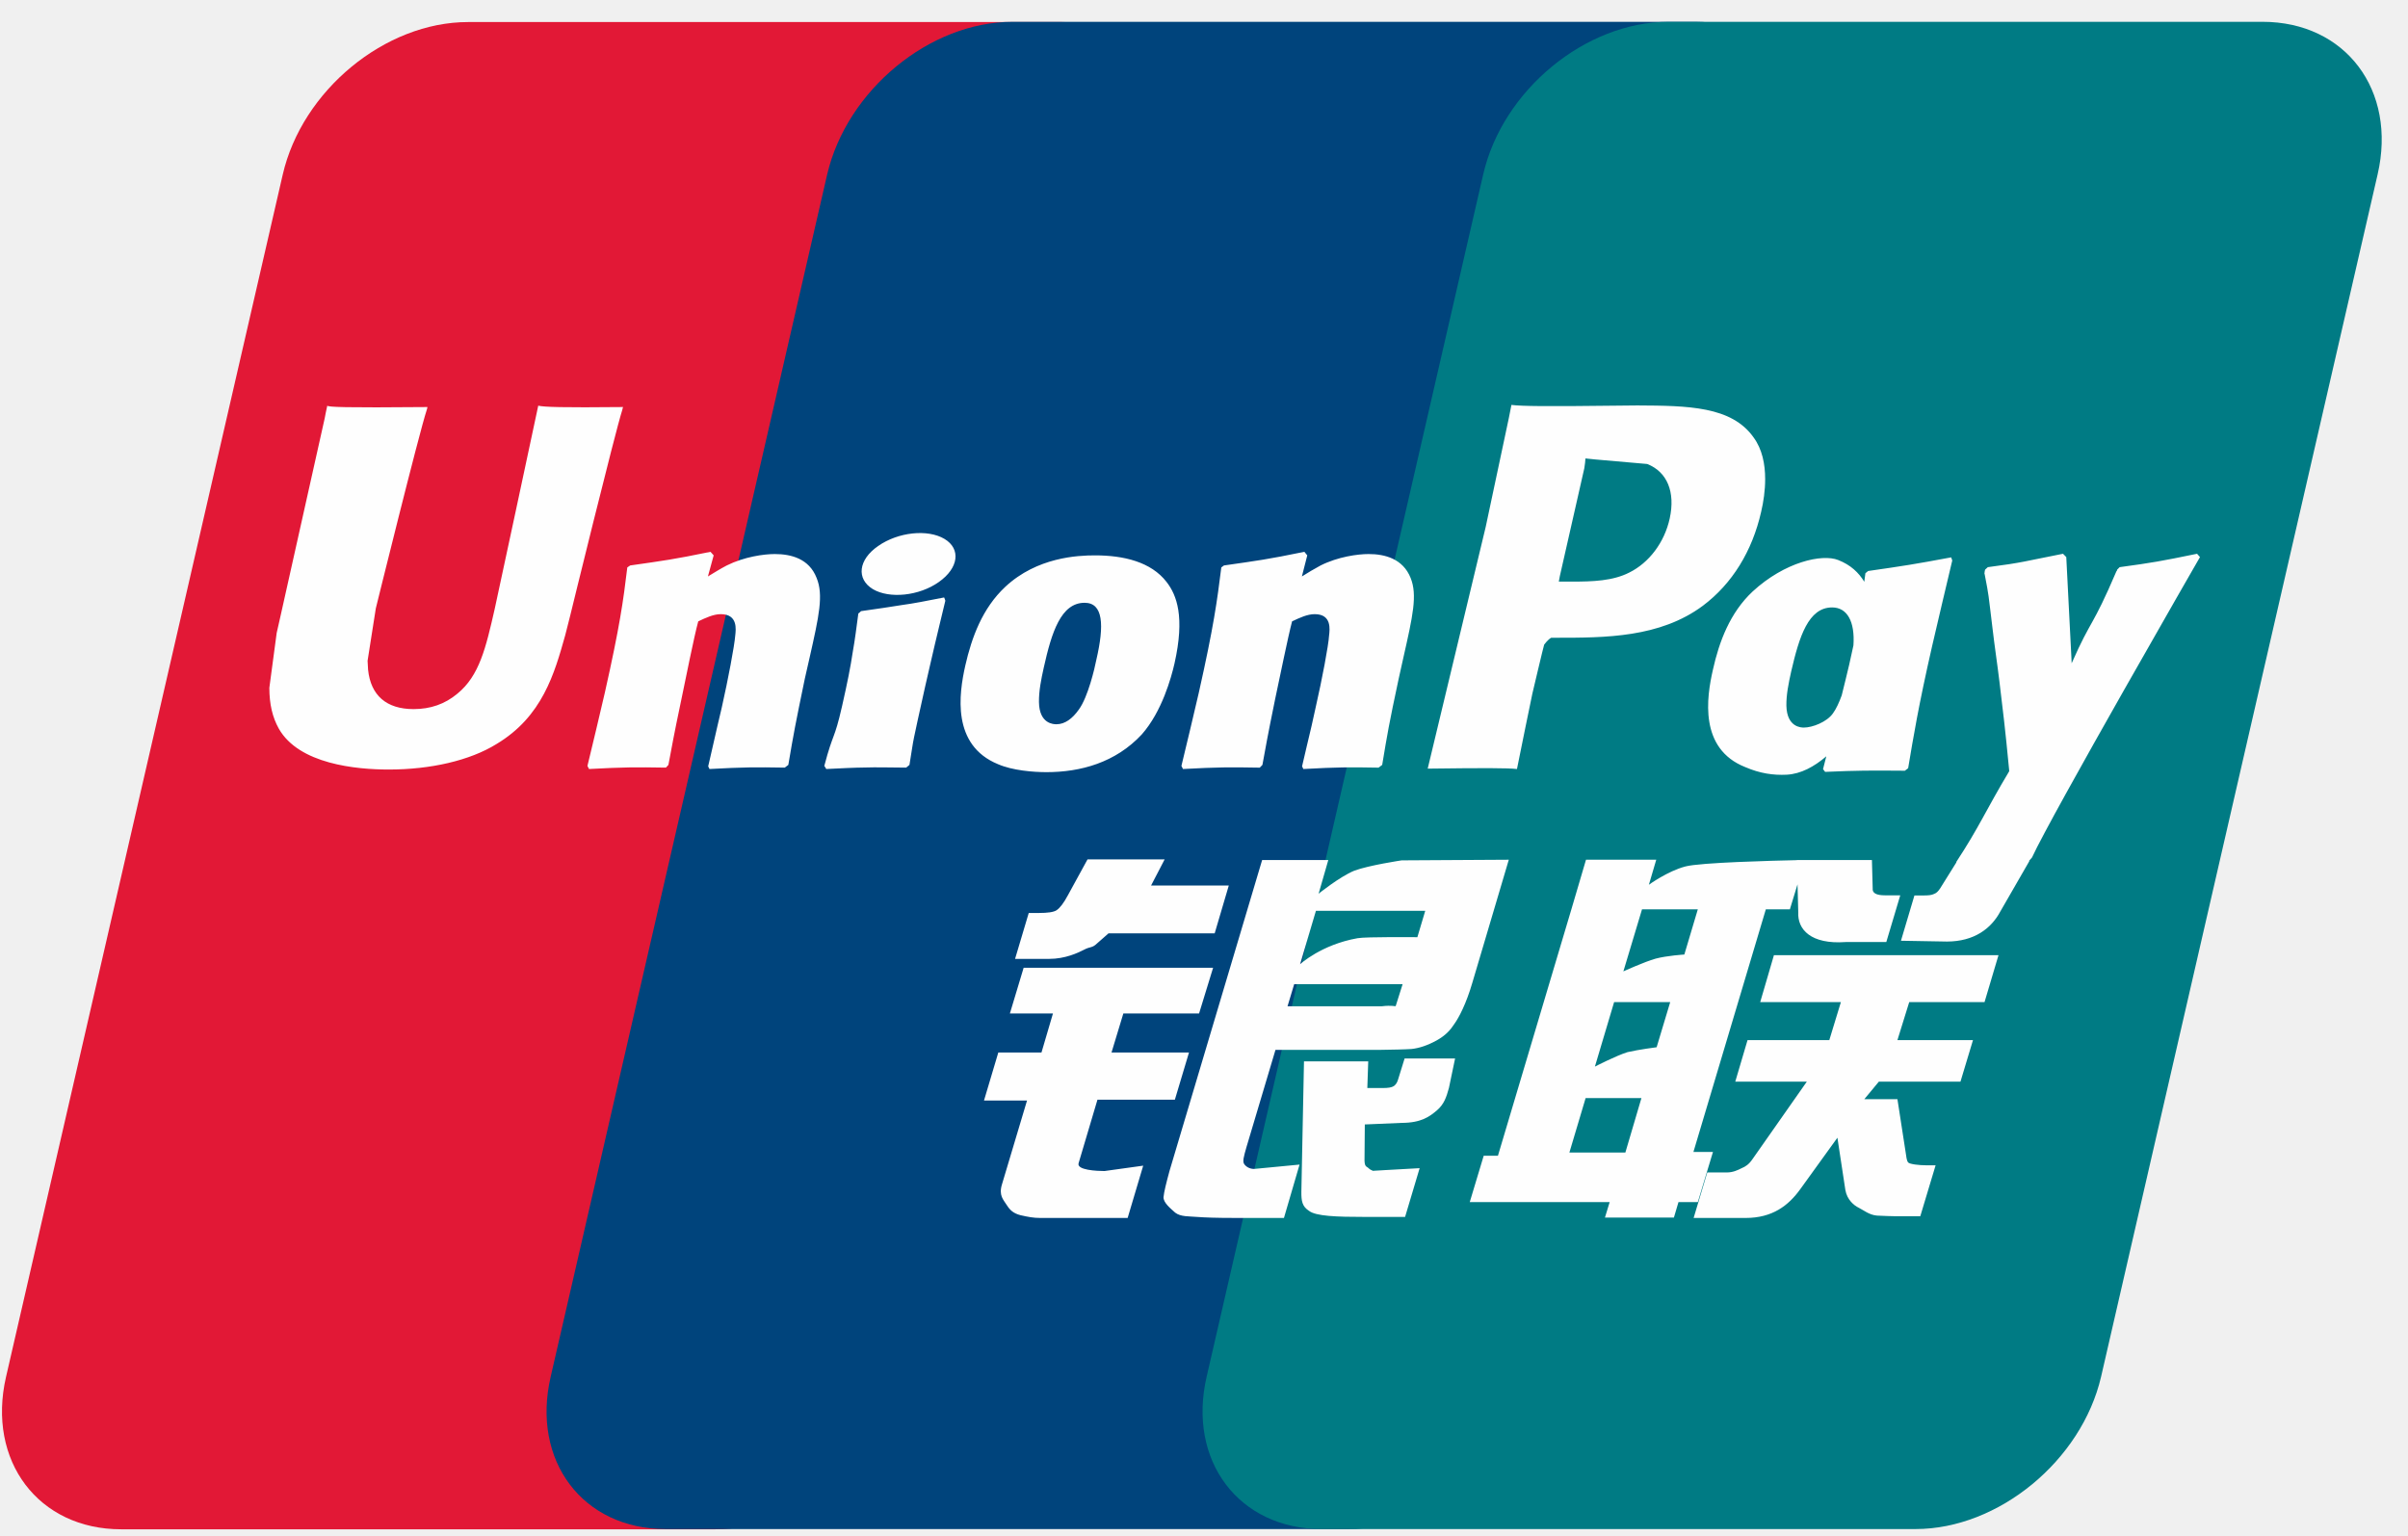
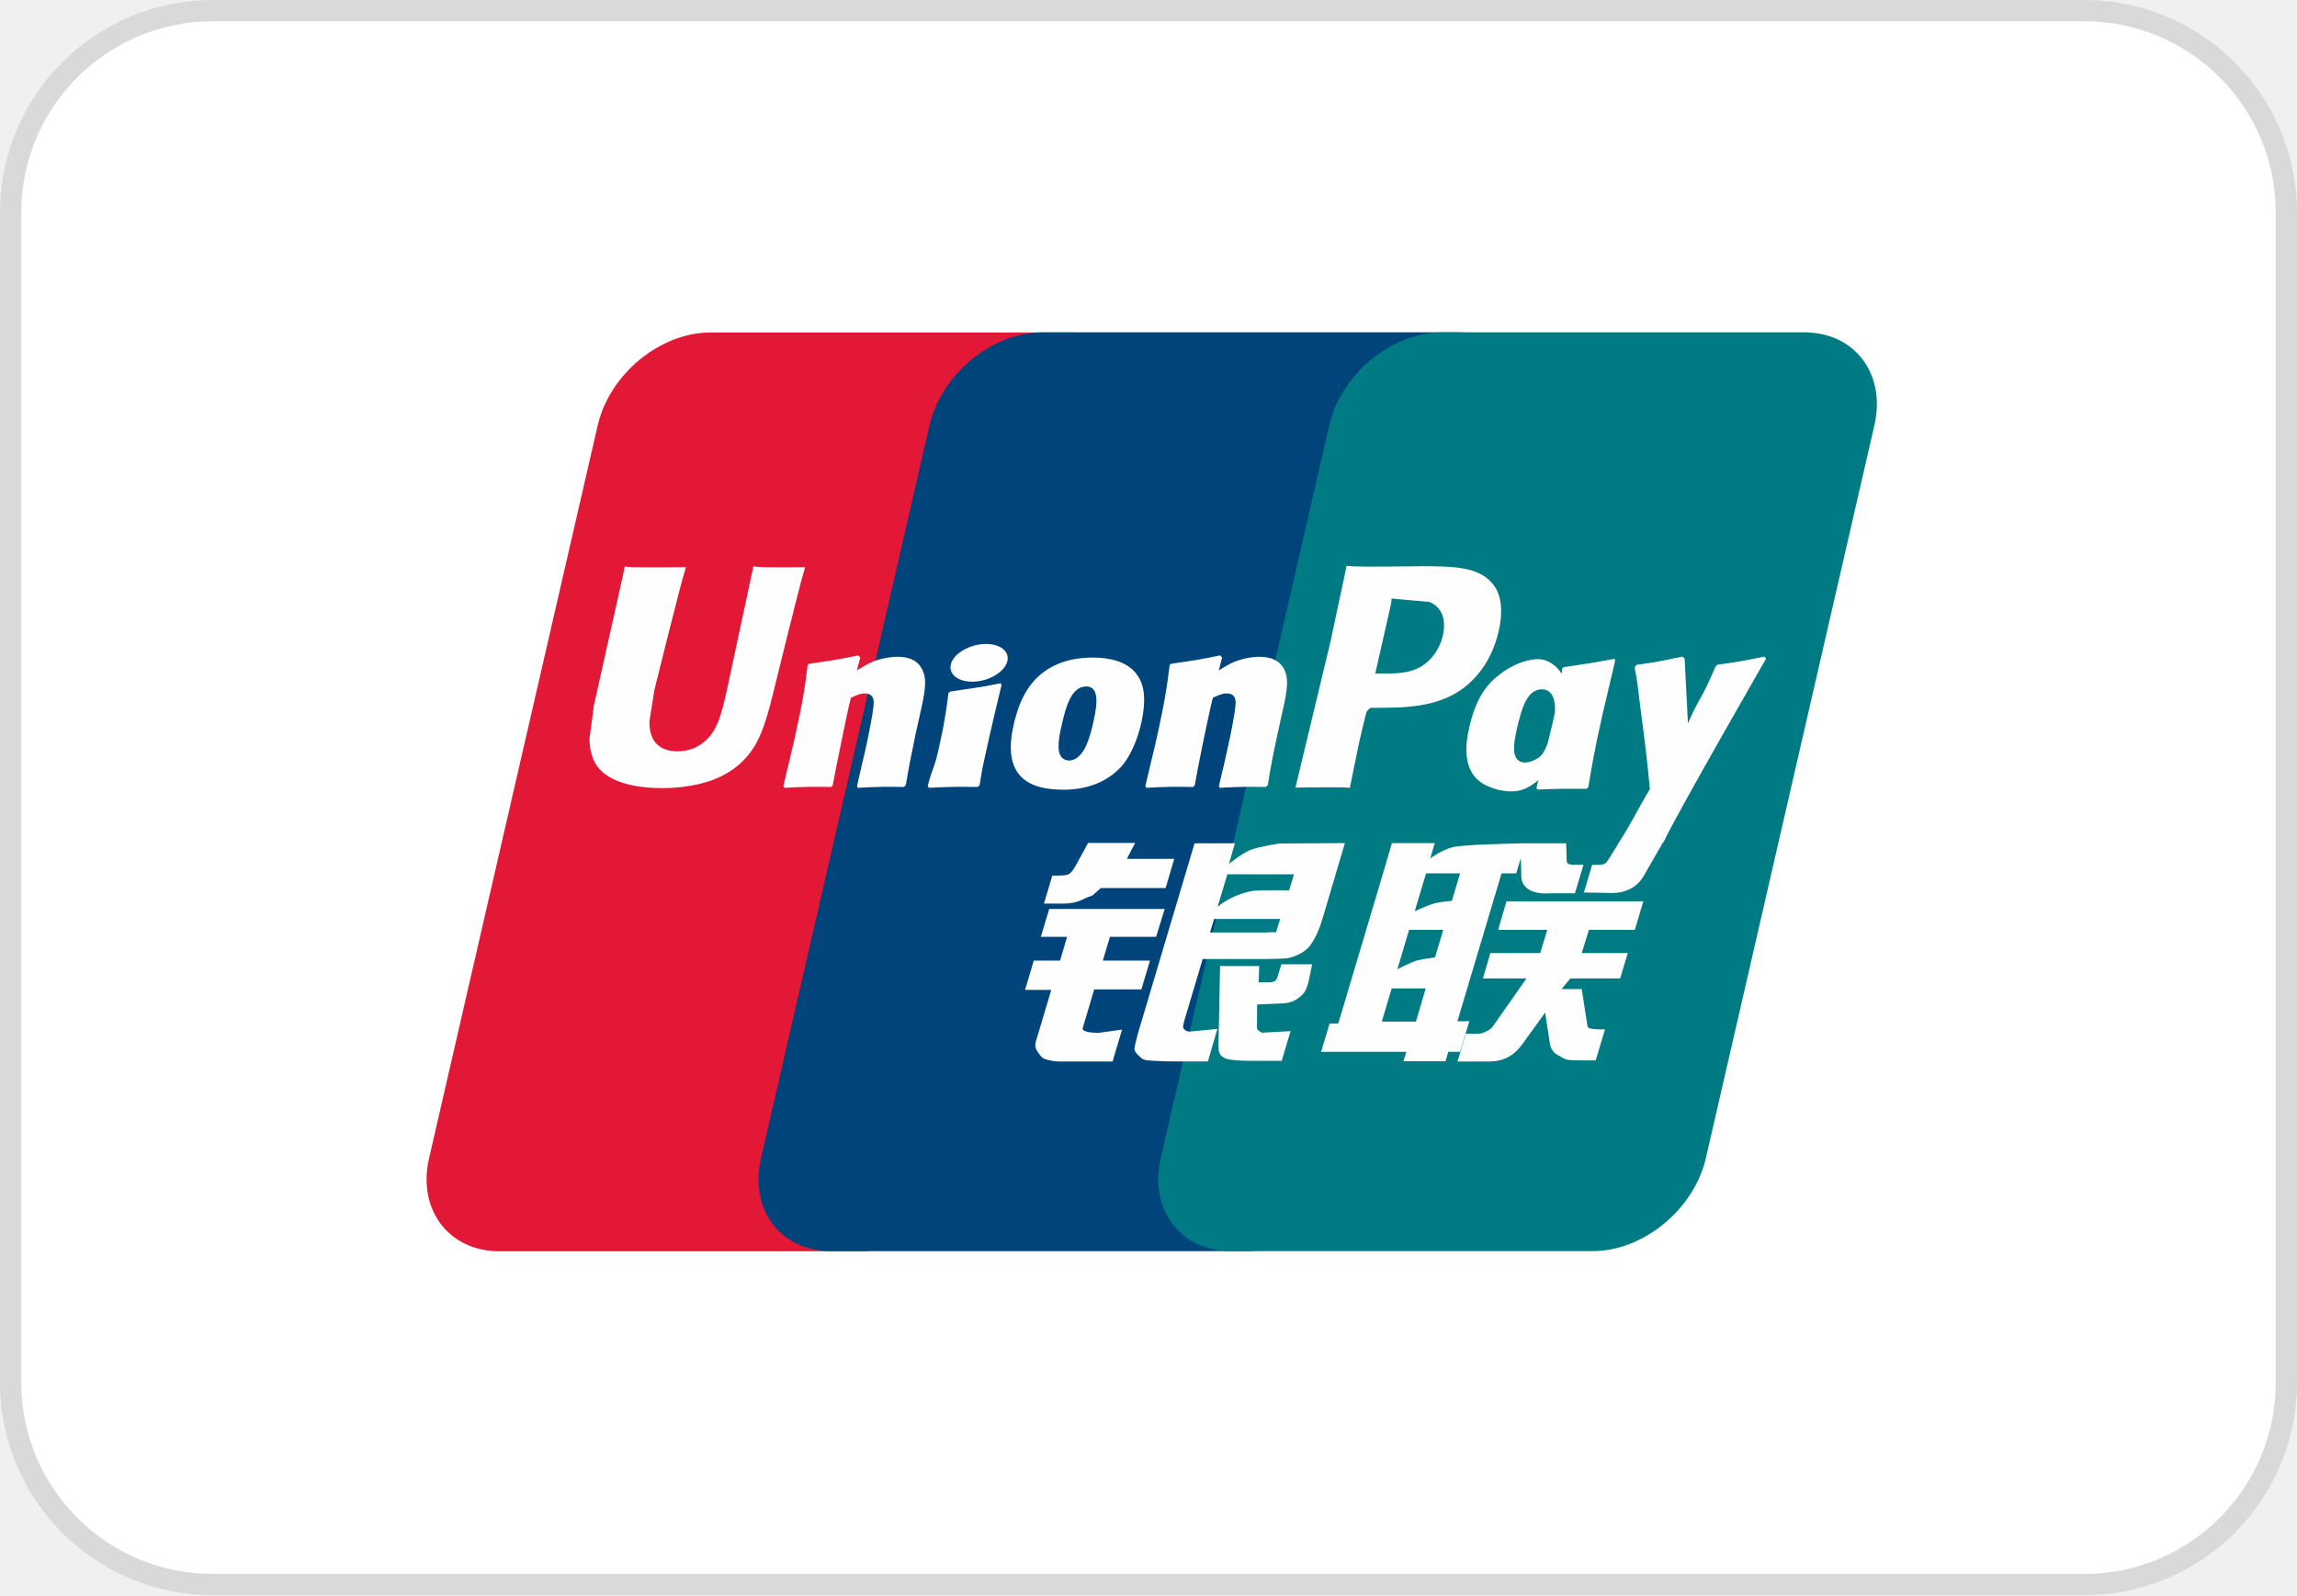
- <svg xmlns="http://www.w3.org/2000/svg" width="69" height="44" viewBox="0 0 69 44" fill="none">
-   <path d="M13.411 0.632H30.431C32.807 0.632 34.285 2.593 33.731 5.007L25.807 39.461C25.247 41.867 22.869 43.83 20.491 43.83H3.473C1.1 43.83 -0.381 41.867 0.173 39.461L8.101 5.007C8.655 2.593 11.033 0.632 13.411 0.632Z" fill="#E21836" />
-   <path d="M29.014 0.625H48.587C50.962 0.625 49.891 2.586 49.332 5L41.41 39.455C40.854 41.86 41.027 43.823 38.647 43.823H19.074C16.694 43.823 15.22 41.86 15.78 39.455L23.702 5C24.265 2.586 26.637 0.625 29.014 0.625Z" fill="#00447C" />
-   <path d="M47.811 0.625H64.831C67.21 0.625 68.688 2.586 68.129 5L60.206 39.455C59.647 41.86 57.267 43.823 54.888 43.823H37.876C35.495 43.823 34.019 41.86 34.576 39.455L42.5 5C43.054 2.586 45.43 0.625 47.811 0.625Z" fill="#007B84" />
-   <path d="M17.855 11.666C16.105 11.684 15.588 11.666 15.423 11.627C15.36 11.932 14.179 17.45 14.175 17.454C13.921 18.571 13.736 19.366 13.107 19.88C12.751 20.179 12.334 20.323 11.851 20.323C11.075 20.323 10.623 19.933 10.547 19.193L10.533 18.938C10.533 18.938 10.769 17.443 10.769 17.435C10.769 17.435 12.009 12.407 12.23 11.742C12.242 11.704 12.245 11.684 12.248 11.666C9.836 11.688 9.408 11.666 9.378 11.627C9.362 11.681 9.303 11.993 9.303 11.993L8.037 17.66L7.928 18.141L7.718 19.713C7.718 20.179 7.808 20.56 7.988 20.881C8.565 21.902 10.21 22.055 11.14 22.055C12.339 22.055 13.464 21.797 14.224 21.326C15.543 20.537 15.888 19.303 16.196 18.206L16.339 17.643C16.339 17.643 17.616 12.421 17.833 11.742C17.841 11.704 17.844 11.684 17.855 11.666ZM22.2 15.879C21.892 15.879 21.33 15.955 20.825 16.206C20.641 16.301 20.468 16.411 20.285 16.521L20.45 15.917L20.359 15.815C19.288 16.035 19.048 16.064 18.058 16.206L17.975 16.262C17.86 17.227 17.758 17.952 17.332 19.849C17.17 20.548 17.002 21.254 16.833 21.951L16.878 22.04C17.893 21.986 18.201 21.986 19.082 22L19.153 21.922C19.265 21.341 19.28 21.205 19.528 20.028C19.645 19.47 19.888 18.244 20.008 17.808C20.228 17.704 20.445 17.602 20.653 17.602C21.147 17.602 21.087 18.039 21.068 18.213C21.046 18.505 20.866 19.459 20.682 20.277L20.558 20.806C20.473 21.196 20.378 21.576 20.293 21.963L20.33 22.04C21.33 21.986 21.635 21.986 22.488 22L22.589 21.922C22.743 21.014 22.788 20.772 23.062 19.45L23.2 18.843C23.468 17.655 23.602 17.053 23.399 16.562C23.185 16.012 22.672 15.879 22.2 15.879ZM27.053 17.123C26.522 17.227 26.183 17.295 25.846 17.34C25.512 17.394 25.187 17.443 24.673 17.515L24.633 17.553L24.595 17.583C24.542 17.97 24.504 18.305 24.433 18.699C24.373 19.106 24.281 19.568 24.13 20.233C24.014 20.742 23.953 20.919 23.887 21.098C23.822 21.277 23.751 21.451 23.62 21.951L23.651 21.997L23.676 22.04C24.156 22.017 24.47 22 24.793 21.997C25.115 21.986 25.449 21.997 25.966 22L26.011 21.963L26.06 21.922C26.135 21.471 26.146 21.349 26.192 21.129C26.237 20.893 26.315 20.566 26.506 19.693C26.596 19.283 26.697 18.874 26.791 18.456C26.888 18.039 26.991 17.628 27.088 17.218L27.073 17.169L27.053 17.123ZM27.065 15.446C26.582 15.157 25.734 15.249 25.164 15.648C24.595 16.038 24.53 16.593 25.012 16.885C25.486 17.166 26.337 17.082 26.903 16.68C27.47 16.281 27.541 15.732 27.065 15.446ZM29.985 22.13C30.962 22.13 31.964 21.858 32.717 21.049C33.297 20.392 33.563 19.416 33.655 19.014C33.955 17.681 33.722 17.059 33.428 16.68C32.983 16.102 32.196 15.917 31.379 15.917C30.887 15.917 29.718 15.966 28.804 16.82C28.147 17.435 27.844 18.27 27.661 19.071C27.477 19.887 27.264 21.356 28.598 21.902C29.009 22.081 29.603 22.13 29.985 22.13ZM29.909 19.132C30.134 18.123 30.4 17.276 31.079 17.276C31.611 17.276 31.649 17.906 31.413 18.919C31.37 19.143 31.176 19.979 30.914 20.335C30.73 20.597 30.513 20.757 30.273 20.757C30.202 20.757 29.778 20.757 29.771 20.118C29.768 19.803 29.831 19.481 29.909 19.132ZM36.098 22.001L36.174 21.922C36.282 21.341 36.3 21.204 36.54 20.028C36.66 19.47 36.908 18.244 37.024 17.808C37.245 17.704 37.459 17.602 37.673 17.602C38.164 17.602 38.104 18.039 38.084 18.213C38.066 18.505 37.886 19.458 37.699 20.277L37.582 20.806C37.493 21.197 37.396 21.575 37.31 21.963L37.347 22.04C38.35 21.986 38.644 21.986 39.502 22.001L39.606 21.922C39.757 21.014 39.797 20.771 40.079 19.45L40.214 18.843C40.483 17.655 40.619 17.053 40.42 16.562C40.199 16.012 39.682 15.879 39.217 15.879C38.909 15.879 38.344 15.954 37.841 16.206C37.662 16.301 37.482 16.411 37.305 16.521L37.459 15.917L37.376 15.815C36.305 16.035 36.06 16.064 35.072 16.206L34.996 16.262C34.876 17.227 34.778 17.952 34.352 19.849C34.19 20.548 34.022 21.254 33.853 21.951L33.898 22.04C34.914 21.986 35.218 21.986 36.098 22.001ZM43.468 22.04C43.531 21.728 43.905 19.88 43.909 19.88C43.909 19.88 44.228 18.525 44.247 18.476C44.247 18.476 44.348 18.334 44.448 18.278H44.596C45.989 18.278 47.563 18.278 48.796 17.36C49.635 16.729 50.209 15.799 50.465 14.668C50.531 14.39 50.58 14.061 50.58 13.731C50.58 13.298 50.494 12.869 50.246 12.534C49.617 11.643 48.365 11.627 46.919 11.62C46.915 11.62 46.206 11.627 46.206 11.627C44.356 11.65 43.614 11.643 43.309 11.605C43.283 11.742 43.234 11.985 43.234 11.985C43.234 11.985 42.572 15.096 42.572 15.101C42.572 15.101 40.985 21.717 40.91 22.029C42.526 22.009 43.189 22.009 43.468 22.04ZM44.696 16.513C44.696 16.513 45.401 13.407 45.398 13.419L45.42 13.26L45.43 13.139L45.712 13.168C45.712 13.168 47.166 13.294 47.2 13.298C47.773 13.523 48.01 14.102 47.845 14.858C47.694 15.549 47.252 16.13 46.683 16.411C46.214 16.649 45.641 16.669 45.05 16.669H44.667L44.696 16.513ZM49.084 19.189C48.898 19.994 48.684 21.462 50.011 21.986C50.434 22.168 50.814 22.222 51.199 22.203C51.606 22.18 51.983 21.974 52.332 21.676C52.301 21.798 52.269 21.921 52.238 22.043L52.298 22.122C53.252 22.081 53.549 22.081 54.583 22.089L54.677 22.017C54.828 21.118 54.97 20.245 55.362 18.525C55.554 17.701 55.745 16.885 55.941 16.064L55.91 15.974C54.842 16.174 54.557 16.217 53.53 16.365L53.452 16.429C53.441 16.513 53.431 16.593 53.42 16.673C53.261 16.412 53.029 16.189 52.672 16.05C52.215 15.868 51.143 16.102 50.22 16.953C49.572 17.56 49.261 18.392 49.084 19.189ZM51.327 19.239C51.556 18.247 51.818 17.409 52.499 17.409C52.929 17.409 53.156 17.811 53.109 18.497C53.073 18.668 53.033 18.848 52.987 19.052C52.919 19.346 52.845 19.638 52.773 19.93C52.7 20.131 52.615 20.319 52.522 20.445C52.346 20.696 51.93 20.852 51.69 20.852C51.622 20.852 51.202 20.852 51.188 20.225C51.184 19.913 51.248 19.591 51.327 19.239ZM63.039 15.966L62.956 15.871C61.9 16.087 61.708 16.122 60.737 16.255L60.666 16.327C60.663 16.339 60.66 16.357 60.655 16.373L60.652 16.357C59.929 18.045 59.95 17.681 59.362 19.01C59.358 18.95 59.358 18.912 59.355 18.848L59.208 15.966L59.115 15.871C58.009 16.087 57.983 16.122 56.96 16.255L56.881 16.327C56.869 16.361 56.869 16.399 56.863 16.44L56.869 16.455C56.997 17.116 56.967 16.969 57.095 18.013C57.154 18.525 57.234 19.04 57.294 19.546C57.395 20.392 57.451 20.809 57.574 22.101C56.884 23.255 56.721 23.691 56.056 24.704L56.06 24.714L55.593 25.463C55.539 25.542 55.49 25.596 55.422 25.619C55.348 25.657 55.251 25.664 55.116 25.664H54.857L54.471 26.962L55.793 26.985C56.569 26.982 57.057 26.614 57.32 26.12L58.151 24.677H58.138L58.226 24.576C58.785 23.356 63.039 15.966 63.039 15.966ZM49.084 33.016H48.524L50.599 26.062H51.288L51.507 25.346L51.528 26.143C51.502 26.635 51.885 27.072 52.889 26.999H54.051L54.451 25.66H54.014C53.763 25.66 53.646 25.596 53.661 25.458L53.639 24.648H51.488V24.652C50.792 24.667 48.714 24.72 48.294 24.833C47.785 24.966 47.248 25.357 47.248 25.357L47.459 24.64H45.446L45.027 26.062L42.923 33.123H42.515L42.115 34.452H46.124L45.989 34.895H47.965L48.096 34.452H48.65L49.084 33.016ZM47.44 27.475C47.117 27.566 46.517 27.84 46.517 27.84L47.051 26.062H48.65L48.264 27.357C48.264 27.357 47.77 27.387 47.44 27.475ZM47.47 30.014C47.47 30.014 46.968 30.078 46.637 30.154C46.312 30.254 45.701 30.569 45.701 30.569L46.252 28.72H47.859L47.47 30.014ZM46.574 33.032H44.97L45.435 31.472H47.034L46.574 33.032ZM50.438 28.72H52.75L52.418 29.809H50.075L49.723 31.001H51.773L50.221 33.215C50.112 33.377 50.014 33.435 49.906 33.48C49.797 33.536 49.655 33.602 49.49 33.602H48.921L48.53 34.907H50.018C50.791 34.907 51.248 34.55 51.585 34.083L52.65 32.607L52.878 34.106C52.927 34.386 53.126 34.55 53.261 34.614C53.41 34.69 53.563 34.82 53.781 34.839C54.014 34.849 54.182 34.857 54.294 34.857H55.025L55.464 33.397H55.176C55.011 33.397 54.725 33.369 54.677 33.316C54.628 33.252 54.628 33.154 54.602 33.004L54.37 31.503H53.421L53.837 31.001H56.176L56.535 29.809H54.37L54.708 28.72H56.866L57.266 27.375H50.831L50.438 28.72ZM30.907 33.336L31.447 31.518H33.665L34.07 30.165H31.85L32.189 29.046H34.359L34.761 27.736H29.332L28.938 29.046H30.172L29.843 30.165H28.606L28.196 31.541H29.429L28.71 33.947C28.613 34.265 28.755 34.386 28.846 34.534C28.938 34.678 29.032 34.774 29.243 34.828C29.46 34.877 29.609 34.907 29.811 34.907H32.312L32.758 33.408L31.649 33.562C31.435 33.562 30.842 33.536 30.907 33.336ZM31.162 24.631L30.599 25.66C30.479 25.885 30.371 26.024 30.273 26.089C30.188 26.143 30.017 26.166 29.771 26.166H29.478L29.086 27.482H30.06C30.528 27.482 30.888 27.308 31.059 27.221C31.244 27.121 31.293 27.178 31.435 27.039L31.764 26.75H34.806L35.21 25.38H32.983L33.372 24.631H31.162ZM35.652 33.362C35.6 33.287 35.638 33.154 35.717 32.876L36.548 30.09H39.506C39.937 30.083 40.248 30.078 40.45 30.064C40.668 30.04 40.904 29.962 41.162 29.821C41.428 29.673 41.564 29.517 41.679 29.338C41.807 29.159 42.013 28.769 42.189 28.166L43.234 24.64L40.165 24.658C40.165 24.658 39.22 24.799 38.804 24.955C38.384 25.129 37.784 25.614 37.784 25.614L38.062 24.648H36.166L33.511 33.562C33.417 33.909 33.354 34.16 33.34 34.311C33.335 34.473 33.542 34.634 33.676 34.756C33.835 34.877 34.07 34.857 34.295 34.877C34.532 34.895 34.869 34.906 35.334 34.906H36.791L37.238 33.377L35.934 33.502C35.795 33.502 35.694 33.426 35.652 33.362ZM37.084 28.207H40.191L39.993 28.834C39.966 28.849 39.899 28.803 39.583 28.841H36.893L37.084 28.207ZM37.707 26.105H40.839L40.614 26.86C40.614 26.86 39.138 26.845 38.901 26.889C37.861 27.072 37.253 27.635 37.253 27.635L37.707 26.105ZM40.063 30.933C40.037 31.027 39.997 31.084 39.94 31.127C39.877 31.168 39.775 31.183 39.622 31.183H39.18L39.206 30.419H37.365L37.29 34.152C37.287 34.421 37.313 34.577 37.508 34.702C37.702 34.857 38.301 34.877 39.108 34.877H40.262L40.679 33.48L39.674 33.536L39.34 33.556C39.295 33.536 39.251 33.518 39.203 33.469C39.16 33.426 39.089 33.453 39.1 33.183L39.108 32.227L40.162 32.182C40.73 32.182 40.974 31.995 41.181 31.817C41.379 31.645 41.444 31.449 41.518 31.183L41.695 30.336H40.248L40.063 30.933Z" fill="#FEFEFE" />
+ <svg xmlns="http://www.w3.org/2000/svg" width="108" height="75" viewBox="0 0 108 75" fill="none">
+   <rect x="0.5" y="0.5" width="107" height="74" rx="9.5" fill="white" stroke="#D9D9D9" />
+   <path d="M33.411 15.632H50.431C52.807 15.632 54.285 17.593 53.731 20.007L45.807 54.461C45.247 56.867 42.869 58.83 40.491 58.83H23.473C21.1 58.83 19.619 56.867 20.173 54.461L28.101 20.007C28.655 17.593 31.032 15.632 33.411 15.632Z" fill="#E21836" />
+   <path d="M49.014 15.625H68.587C70.962 15.625 69.891 17.586 69.332 20L61.41 54.455C60.854 56.86 61.027 58.823 58.647 58.823H39.074C36.694 58.823 35.22 56.86 35.78 54.455L43.702 20C44.265 17.586 46.637 15.625 49.014 15.625Z" fill="#00447C" />
+   <path d="M67.811 15.625H84.831C87.21 15.625 88.688 17.586 88.129 20L80.206 54.455C79.647 56.86 77.266 58.823 74.888 58.823H57.876C55.495 58.823 54.019 56.86 54.576 54.455L62.5 20C63.054 17.586 65.43 15.625 67.811 15.625Z" fill="#007B84" />
+   <path d="M37.855 26.666C36.105 26.684 35.588 26.666 35.423 26.627C35.36 26.932 34.179 32.45 34.175 32.455C33.921 33.571 33.736 34.367 33.108 34.88C32.751 35.179 32.334 35.323 31.851 35.323C31.075 35.323 30.623 34.933 30.547 34.193L30.532 33.938C30.532 33.938 30.769 32.443 30.769 32.435C30.769 32.435 32.009 27.407 32.23 26.742C32.242 26.704 32.245 26.684 32.248 26.666C29.836 26.688 29.408 26.666 29.378 26.627C29.362 26.681 29.302 26.993 29.302 26.993L28.037 32.66L27.928 33.141L27.718 34.713C27.718 35.179 27.808 35.56 27.988 35.882C28.565 36.902 30.21 37.055 31.14 37.055C32.339 37.055 33.464 36.797 34.224 36.326C35.543 35.537 35.888 34.303 36.196 33.206L36.339 32.644C36.339 32.644 37.616 27.421 37.833 26.742C37.841 26.704 37.844 26.684 37.855 26.666ZM42.2 30.879C41.892 30.879 41.33 30.955 40.825 31.206C40.641 31.301 40.468 31.411 40.285 31.521L40.45 30.917L40.359 30.815C39.288 31.035 39.048 31.064 38.058 31.206L37.975 31.262C37.86 32.227 37.758 32.952 37.332 34.849C37.17 35.548 37.002 36.254 36.833 36.951L36.878 37.04C37.893 36.986 38.2 36.986 39.082 37.001L39.153 36.922C39.266 36.341 39.28 36.205 39.528 35.028C39.645 34.47 39.888 33.244 40.008 32.808C40.228 32.704 40.445 32.602 40.653 32.602C41.147 32.602 41.087 33.039 41.068 33.213C41.046 33.505 40.866 34.459 40.682 35.278L40.559 35.806C40.473 36.196 40.379 36.576 40.293 36.963L40.33 37.04C41.33 36.986 41.635 36.986 42.488 37.001L42.589 36.922C42.743 36.014 42.788 35.772 43.062 34.45L43.2 33.843C43.468 32.655 43.602 32.053 43.399 31.562C43.185 31.012 42.672 30.879 42.2 30.879ZM47.053 32.123C46.522 32.227 46.183 32.295 45.846 32.34C45.512 32.394 45.187 32.443 44.673 32.516L44.633 32.553L44.595 32.583C44.542 32.97 44.504 33.305 44.433 33.699C44.373 34.106 44.281 34.568 44.13 35.233C44.014 35.742 43.953 35.919 43.887 36.098C43.822 36.277 43.751 36.451 43.62 36.951L43.651 36.998L43.676 37.04C44.156 37.017 44.47 37 44.793 36.998C45.115 36.986 45.449 36.998 45.966 37L46.011 36.963L46.06 36.922C46.135 36.471 46.146 36.349 46.191 36.129C46.237 35.893 46.315 35.566 46.506 34.693C46.596 34.283 46.697 33.874 46.791 33.456C46.888 33.039 46.99 32.629 47.088 32.218L47.073 32.169L47.053 32.123ZM47.065 30.446C46.582 30.157 45.734 30.249 45.164 30.648C44.595 31.038 44.531 31.593 45.012 31.885C45.486 32.166 46.337 32.082 46.903 31.68C47.47 31.281 47.541 30.732 47.065 30.446ZM49.985 37.13C50.962 37.13 51.964 36.858 52.717 36.048C53.297 35.392 53.563 34.416 53.655 34.014C53.955 32.681 53.722 32.059 53.428 31.68C52.983 31.102 52.196 30.917 51.379 30.917C50.888 30.917 49.718 30.966 48.804 31.82C48.147 32.435 47.844 33.27 47.661 34.071C47.477 34.887 47.264 36.356 48.598 36.902C49.01 37.081 49.603 37.13 49.985 37.13ZM49.909 34.132C50.134 33.123 50.4 32.276 51.079 32.276C51.611 32.276 51.649 32.906 51.413 33.919C51.37 34.143 51.176 34.979 50.914 35.335C50.73 35.597 50.513 35.757 50.273 35.757C50.202 35.757 49.778 35.757 49.771 35.118C49.768 34.803 49.831 34.481 49.909 34.132ZM56.098 37.001L56.174 36.922C56.282 36.341 56.3 36.205 56.54 35.028C56.66 34.47 56.908 33.244 57.024 32.808C57.245 32.704 57.459 32.602 57.673 32.602C58.164 32.602 58.104 33.039 58.084 33.213C58.066 33.505 57.886 34.458 57.699 35.277L57.582 35.806C57.493 36.197 57.396 36.575 57.31 36.963L57.347 37.04C58.35 36.986 58.644 36.986 59.502 37.001L59.606 36.922C59.757 36.014 59.797 35.771 60.079 34.45L60.214 33.843C60.483 32.655 60.619 32.053 60.42 31.562C60.199 31.012 59.682 30.879 59.217 30.879C58.909 30.879 58.344 30.954 57.841 31.206C57.662 31.301 57.482 31.411 57.305 31.521L57.459 30.917L57.376 30.815C56.305 31.035 56.06 31.064 55.072 31.206L54.996 31.262C54.876 32.227 54.778 32.952 54.352 34.849C54.19 35.548 54.022 36.254 53.853 36.952L53.898 37.04C54.914 36.986 55.218 36.986 56.098 37.001ZM63.468 37.04C63.531 36.728 63.905 34.88 63.909 34.88C63.909 34.88 64.228 33.525 64.247 33.475C64.247 33.475 64.348 33.334 64.448 33.278H64.596C65.989 33.278 67.563 33.278 68.796 32.36C69.635 31.729 70.209 30.799 70.465 29.668C70.531 29.39 70.58 29.061 70.58 28.731C70.58 28.298 70.494 27.869 70.246 27.534C69.617 26.643 68.365 26.627 66.919 26.62C66.915 26.62 66.207 26.627 66.207 26.627C64.356 26.65 63.614 26.643 63.309 26.605C63.283 26.742 63.234 26.985 63.234 26.985C63.234 26.985 62.572 30.096 62.572 30.101C62.572 30.101 60.985 36.717 60.91 37.029C62.526 37.009 63.189 37.009 63.468 37.04ZM64.696 31.513C64.696 31.513 65.401 28.407 65.398 28.419L65.42 28.26L65.43 28.139L65.712 28.168C65.712 28.168 67.166 28.294 67.2 28.298C67.773 28.523 68.01 29.102 67.845 29.858C67.694 30.549 67.251 31.13 66.683 31.411C66.214 31.649 65.641 31.669 65.049 31.669H64.667L64.696 31.513ZM69.085 34.189C68.898 34.993 68.684 36.462 70.011 36.986C70.434 37.168 70.814 37.222 71.199 37.203C71.606 37.18 71.983 36.974 72.332 36.676C72.301 36.798 72.269 36.921 72.238 37.043L72.298 37.122C73.252 37.081 73.549 37.081 74.583 37.089L74.677 37.017C74.828 36.118 74.97 35.245 75.362 33.525C75.554 32.701 75.745 31.885 75.941 31.064L75.91 30.974C74.842 31.174 74.557 31.217 73.53 31.365L73.452 31.429C73.441 31.513 73.43 31.593 73.421 31.673C73.261 31.412 73.029 31.189 72.672 31.05C72.215 30.868 71.143 31.102 70.22 31.953C69.572 32.56 69.261 33.392 69.085 34.189ZM71.327 34.239C71.556 33.248 71.818 32.409 72.499 32.409C72.929 32.409 73.156 32.811 73.109 33.497C73.073 33.668 73.034 33.848 72.987 34.052C72.919 34.346 72.845 34.638 72.773 34.931C72.7 35.13 72.615 35.319 72.522 35.445C72.347 35.696 71.93 35.852 71.69 35.852C71.622 35.852 71.202 35.852 71.188 35.225C71.184 34.913 71.248 34.592 71.327 34.239ZM83.039 30.966L82.956 30.871C81.9 31.087 81.708 31.122 80.737 31.255L80.666 31.327C80.663 31.339 80.66 31.357 80.655 31.373L80.652 31.357C79.929 33.045 79.95 32.681 79.362 34.01C79.359 33.95 79.359 33.912 79.355 33.848L79.208 30.966L79.115 30.871C78.009 31.087 77.983 31.122 76.96 31.255L76.881 31.327C76.869 31.361 76.869 31.399 76.863 31.44L76.869 31.455C76.997 32.116 76.966 31.969 77.095 33.013C77.154 33.525 77.234 34.04 77.294 34.546C77.395 35.392 77.451 35.809 77.574 37.101C76.884 38.255 76.721 38.691 76.056 39.704L76.061 39.714L75.593 40.463C75.539 40.542 75.49 40.596 75.422 40.62C75.348 40.657 75.251 40.664 75.116 40.664H74.857L74.471 41.962L75.793 41.985C76.57 41.982 77.057 41.614 77.32 41.12L78.151 39.677H78.138L78.226 39.575C78.785 38.356 83.039 30.966 83.039 30.966ZM69.085 48.016H68.524L70.6 41.062H71.288L71.507 40.346L71.528 41.143C71.502 41.635 71.885 42.072 72.889 41.999H74.052L74.451 40.66H74.014C73.763 40.66 73.646 40.596 73.661 40.458L73.639 39.648H71.488V39.652C70.792 39.667 68.714 39.72 68.294 39.833C67.785 39.966 67.248 40.357 67.248 40.357L67.459 39.639H65.446L65.027 41.062L62.923 48.123H62.515L62.115 49.452H66.124L65.989 49.895H67.965L68.096 49.452H68.65L69.085 48.016ZM67.44 42.475C67.117 42.566 66.517 42.84 66.517 42.84L67.051 41.062H68.65L68.264 42.357C68.264 42.357 67.77 42.387 67.44 42.475ZM67.47 45.014C67.47 45.014 66.968 45.078 66.637 45.154C66.312 45.254 65.701 45.569 65.701 45.569L66.252 43.719H67.859L67.47 45.014ZM66.574 48.032H64.97L65.435 46.472H67.034L66.574 48.032ZM70.438 43.719H72.75L72.418 44.809H70.075L69.723 46.001H71.773L70.221 48.215C70.112 48.377 70.014 48.435 69.906 48.48C69.797 48.536 69.655 48.602 69.49 48.602H68.921L68.53 49.907H70.018C70.791 49.907 71.248 49.55 71.585 49.083L72.65 47.607L72.878 49.106C72.927 49.386 73.126 49.55 73.261 49.614C73.41 49.69 73.564 49.82 73.781 49.839C74.014 49.849 74.182 49.857 74.294 49.857H75.025L75.464 48.397H75.176C75.01 48.397 74.725 48.369 74.677 48.316C74.628 48.252 74.628 48.154 74.602 48.004L74.37 46.503H73.421L73.837 46.001H76.176L76.535 44.809H74.37L74.708 43.719H76.866L77.266 42.376H70.831L70.438 43.719ZM50.907 48.336L51.447 46.518H53.665L54.07 45.165H51.85L52.189 44.046H54.359L54.761 42.736H49.332L48.938 44.046H50.172L49.843 45.165H48.606L48.196 46.541H49.429L48.71 48.947C48.613 49.265 48.755 49.386 48.846 49.534C48.938 49.678 49.032 49.774 49.243 49.828C49.46 49.877 49.609 49.907 49.812 49.907H52.312L52.758 48.408L51.649 48.562C51.435 48.562 50.842 48.536 50.907 48.336ZM51.161 39.631L50.599 40.66C50.479 40.885 50.371 41.025 50.273 41.089C50.188 41.143 50.017 41.166 49.771 41.166H49.478L49.086 42.482H50.06C50.528 42.482 50.888 42.308 51.059 42.221C51.244 42.121 51.293 42.178 51.435 42.039L51.764 41.75H54.806L55.21 40.38H52.983L53.372 39.631H51.161ZM55.652 48.362C55.6 48.287 55.638 48.154 55.717 47.876L56.548 45.09H59.506C59.937 45.083 60.248 45.078 60.45 45.063C60.668 45.04 60.904 44.962 61.162 44.821C61.428 44.673 61.564 44.517 61.679 44.338C61.807 44.159 62.013 43.769 62.189 43.166L63.234 39.64L60.165 39.658C60.165 39.658 59.22 39.799 58.804 39.955C58.384 40.129 57.784 40.614 57.784 40.614L58.062 39.648H56.166L53.511 48.562C53.417 48.909 53.354 49.16 53.34 49.311C53.335 49.473 53.542 49.634 53.676 49.756C53.835 49.877 54.07 49.857 54.295 49.877C54.532 49.895 54.869 49.906 55.334 49.906H56.791L57.238 48.377L55.934 48.502C55.795 48.502 55.694 48.426 55.652 48.362ZM57.084 43.207H60.191L59.993 43.834C59.966 43.849 59.899 43.803 59.583 43.841H56.893L57.084 43.207ZM57.707 41.105H60.839L60.614 41.86C60.614 41.86 59.138 41.845 58.901 41.889C57.861 42.072 57.253 42.635 57.253 42.635L57.707 41.105ZM60.063 45.933C60.037 46.027 59.997 46.084 59.94 46.127C59.877 46.168 59.775 46.183 59.622 46.183H59.18L59.206 45.419H57.365L57.29 49.152C57.287 49.421 57.313 49.577 57.508 49.702C57.702 49.857 58.301 49.877 59.108 49.877H60.262L60.679 48.48L59.674 48.536L59.34 48.556C59.295 48.536 59.251 48.518 59.203 48.469C59.16 48.426 59.089 48.453 59.1 48.183L59.108 47.227L60.162 47.182C60.73 47.182 60.974 46.995 61.181 46.816C61.379 46.645 61.444 46.449 61.518 46.183L61.695 45.336H60.248L60.063 45.933Z" fill="#FEFEFE" />
</svg>
